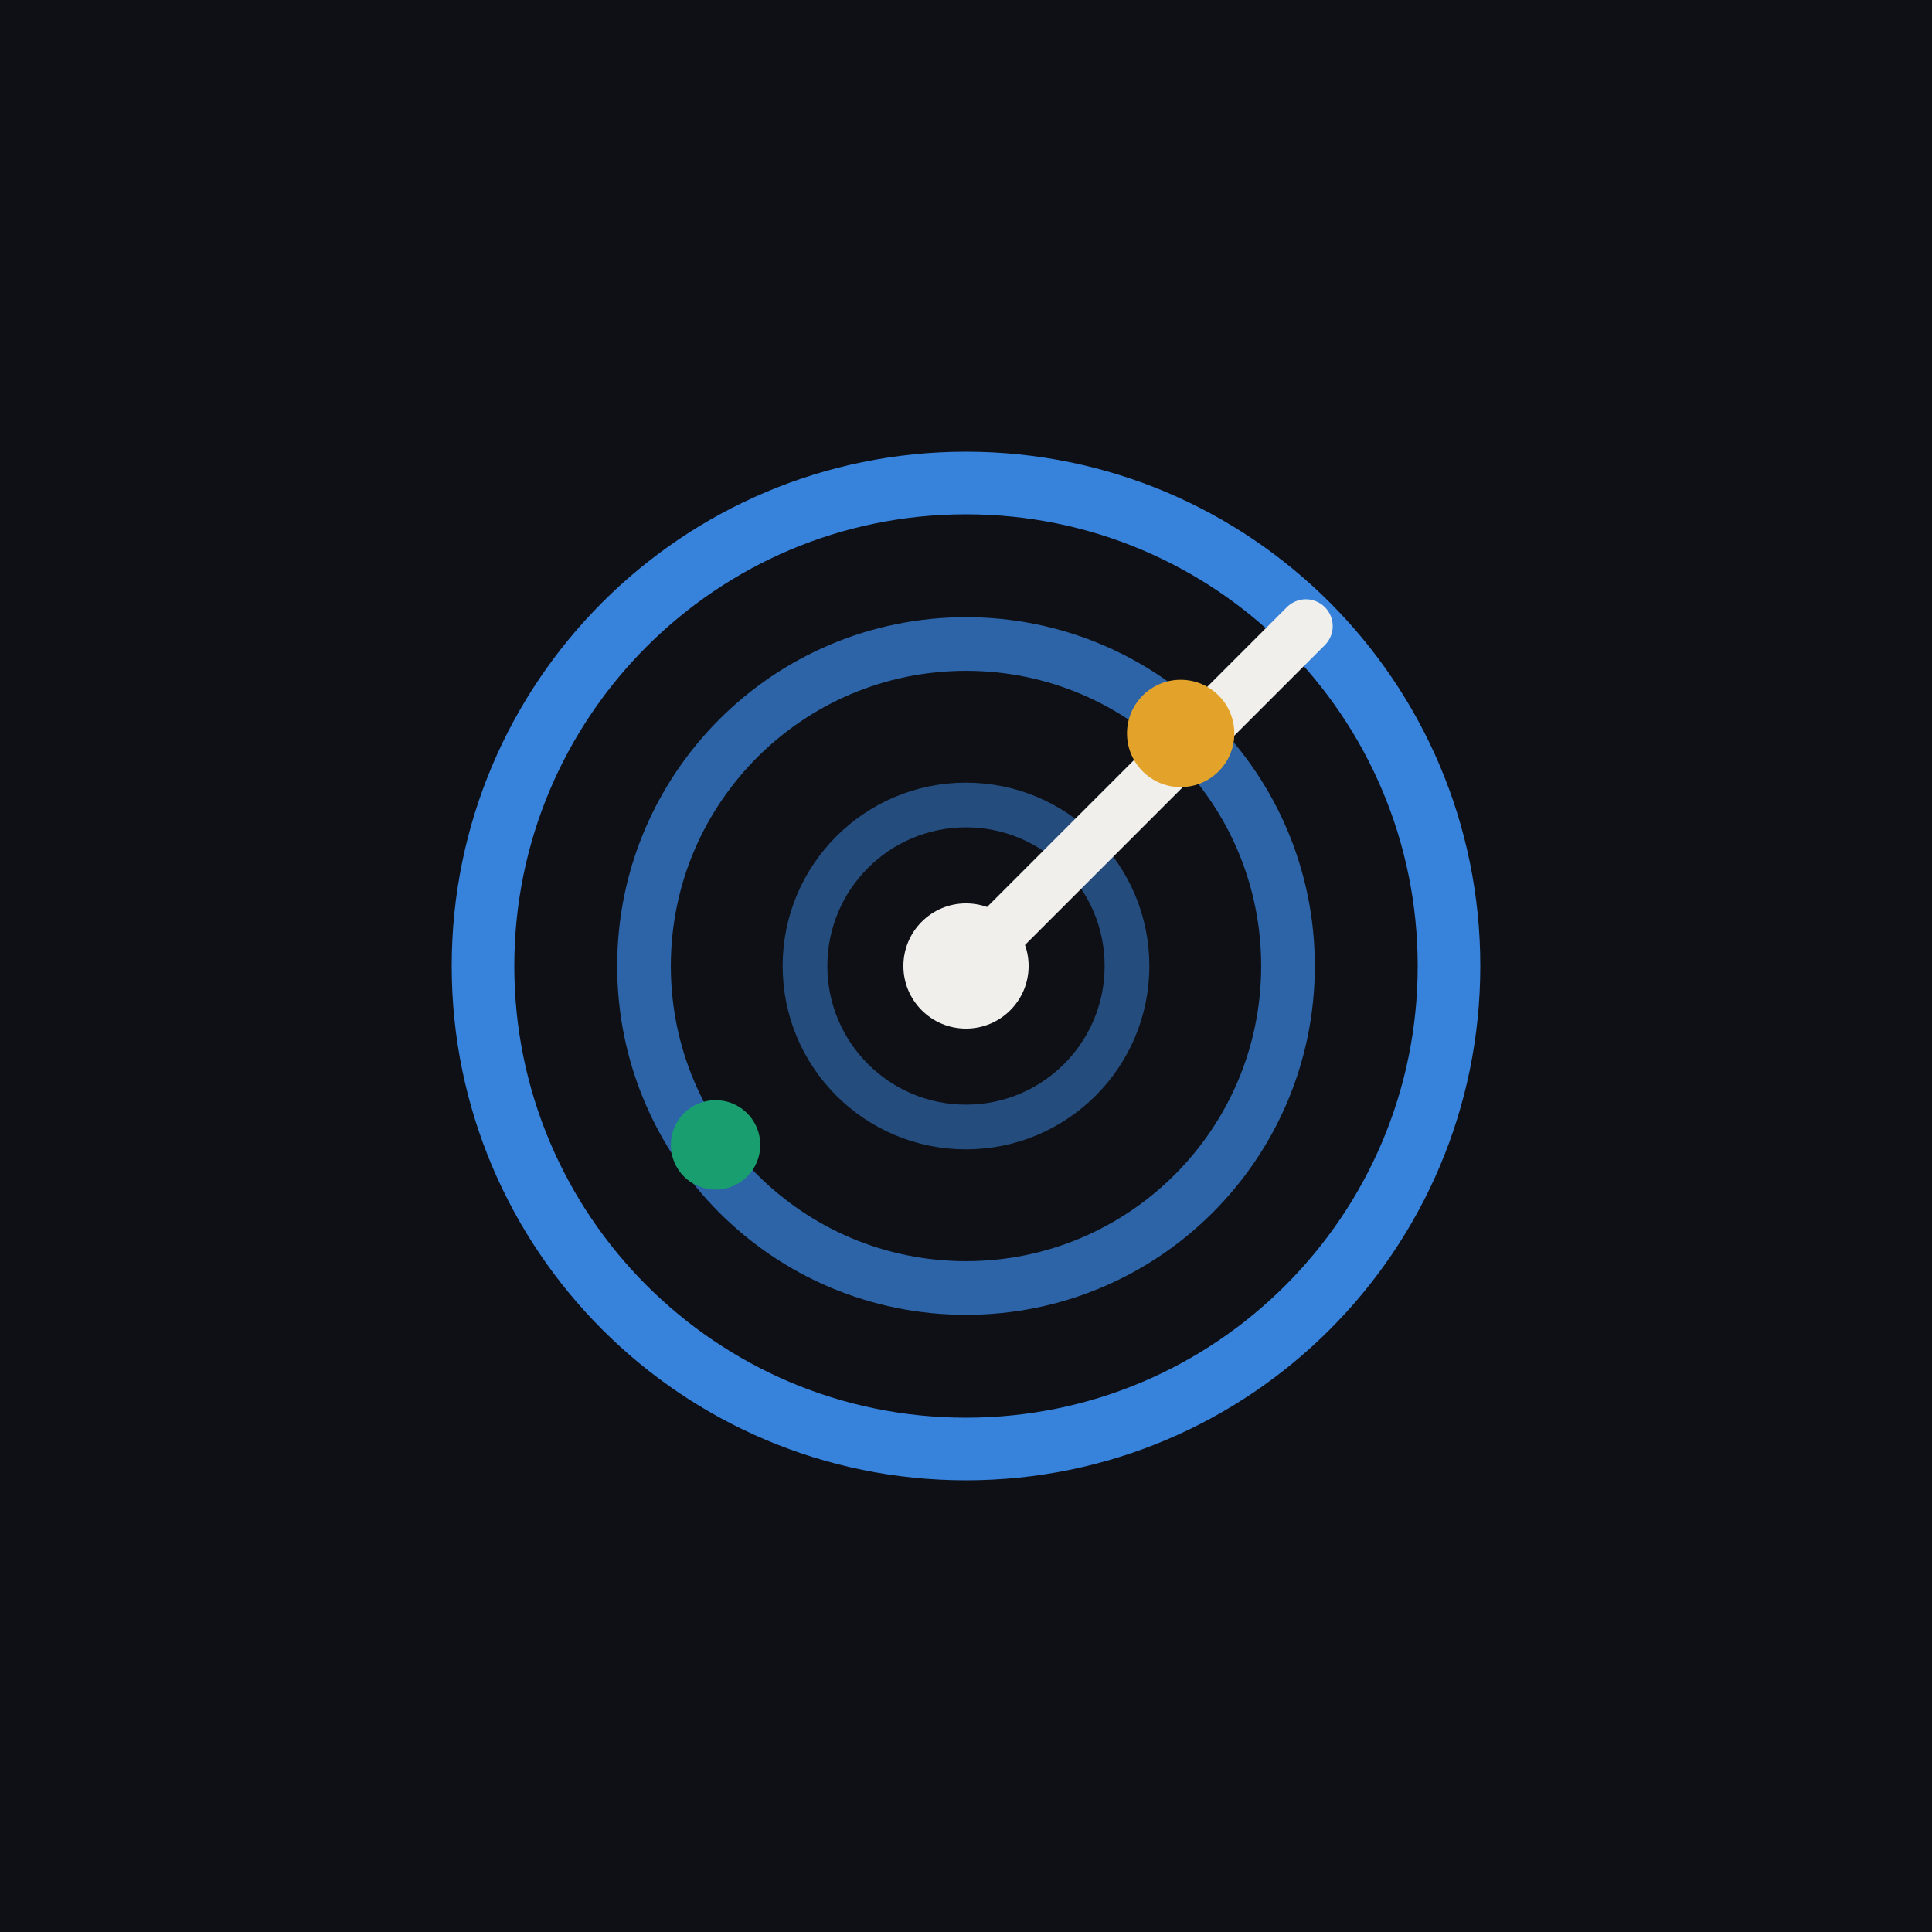
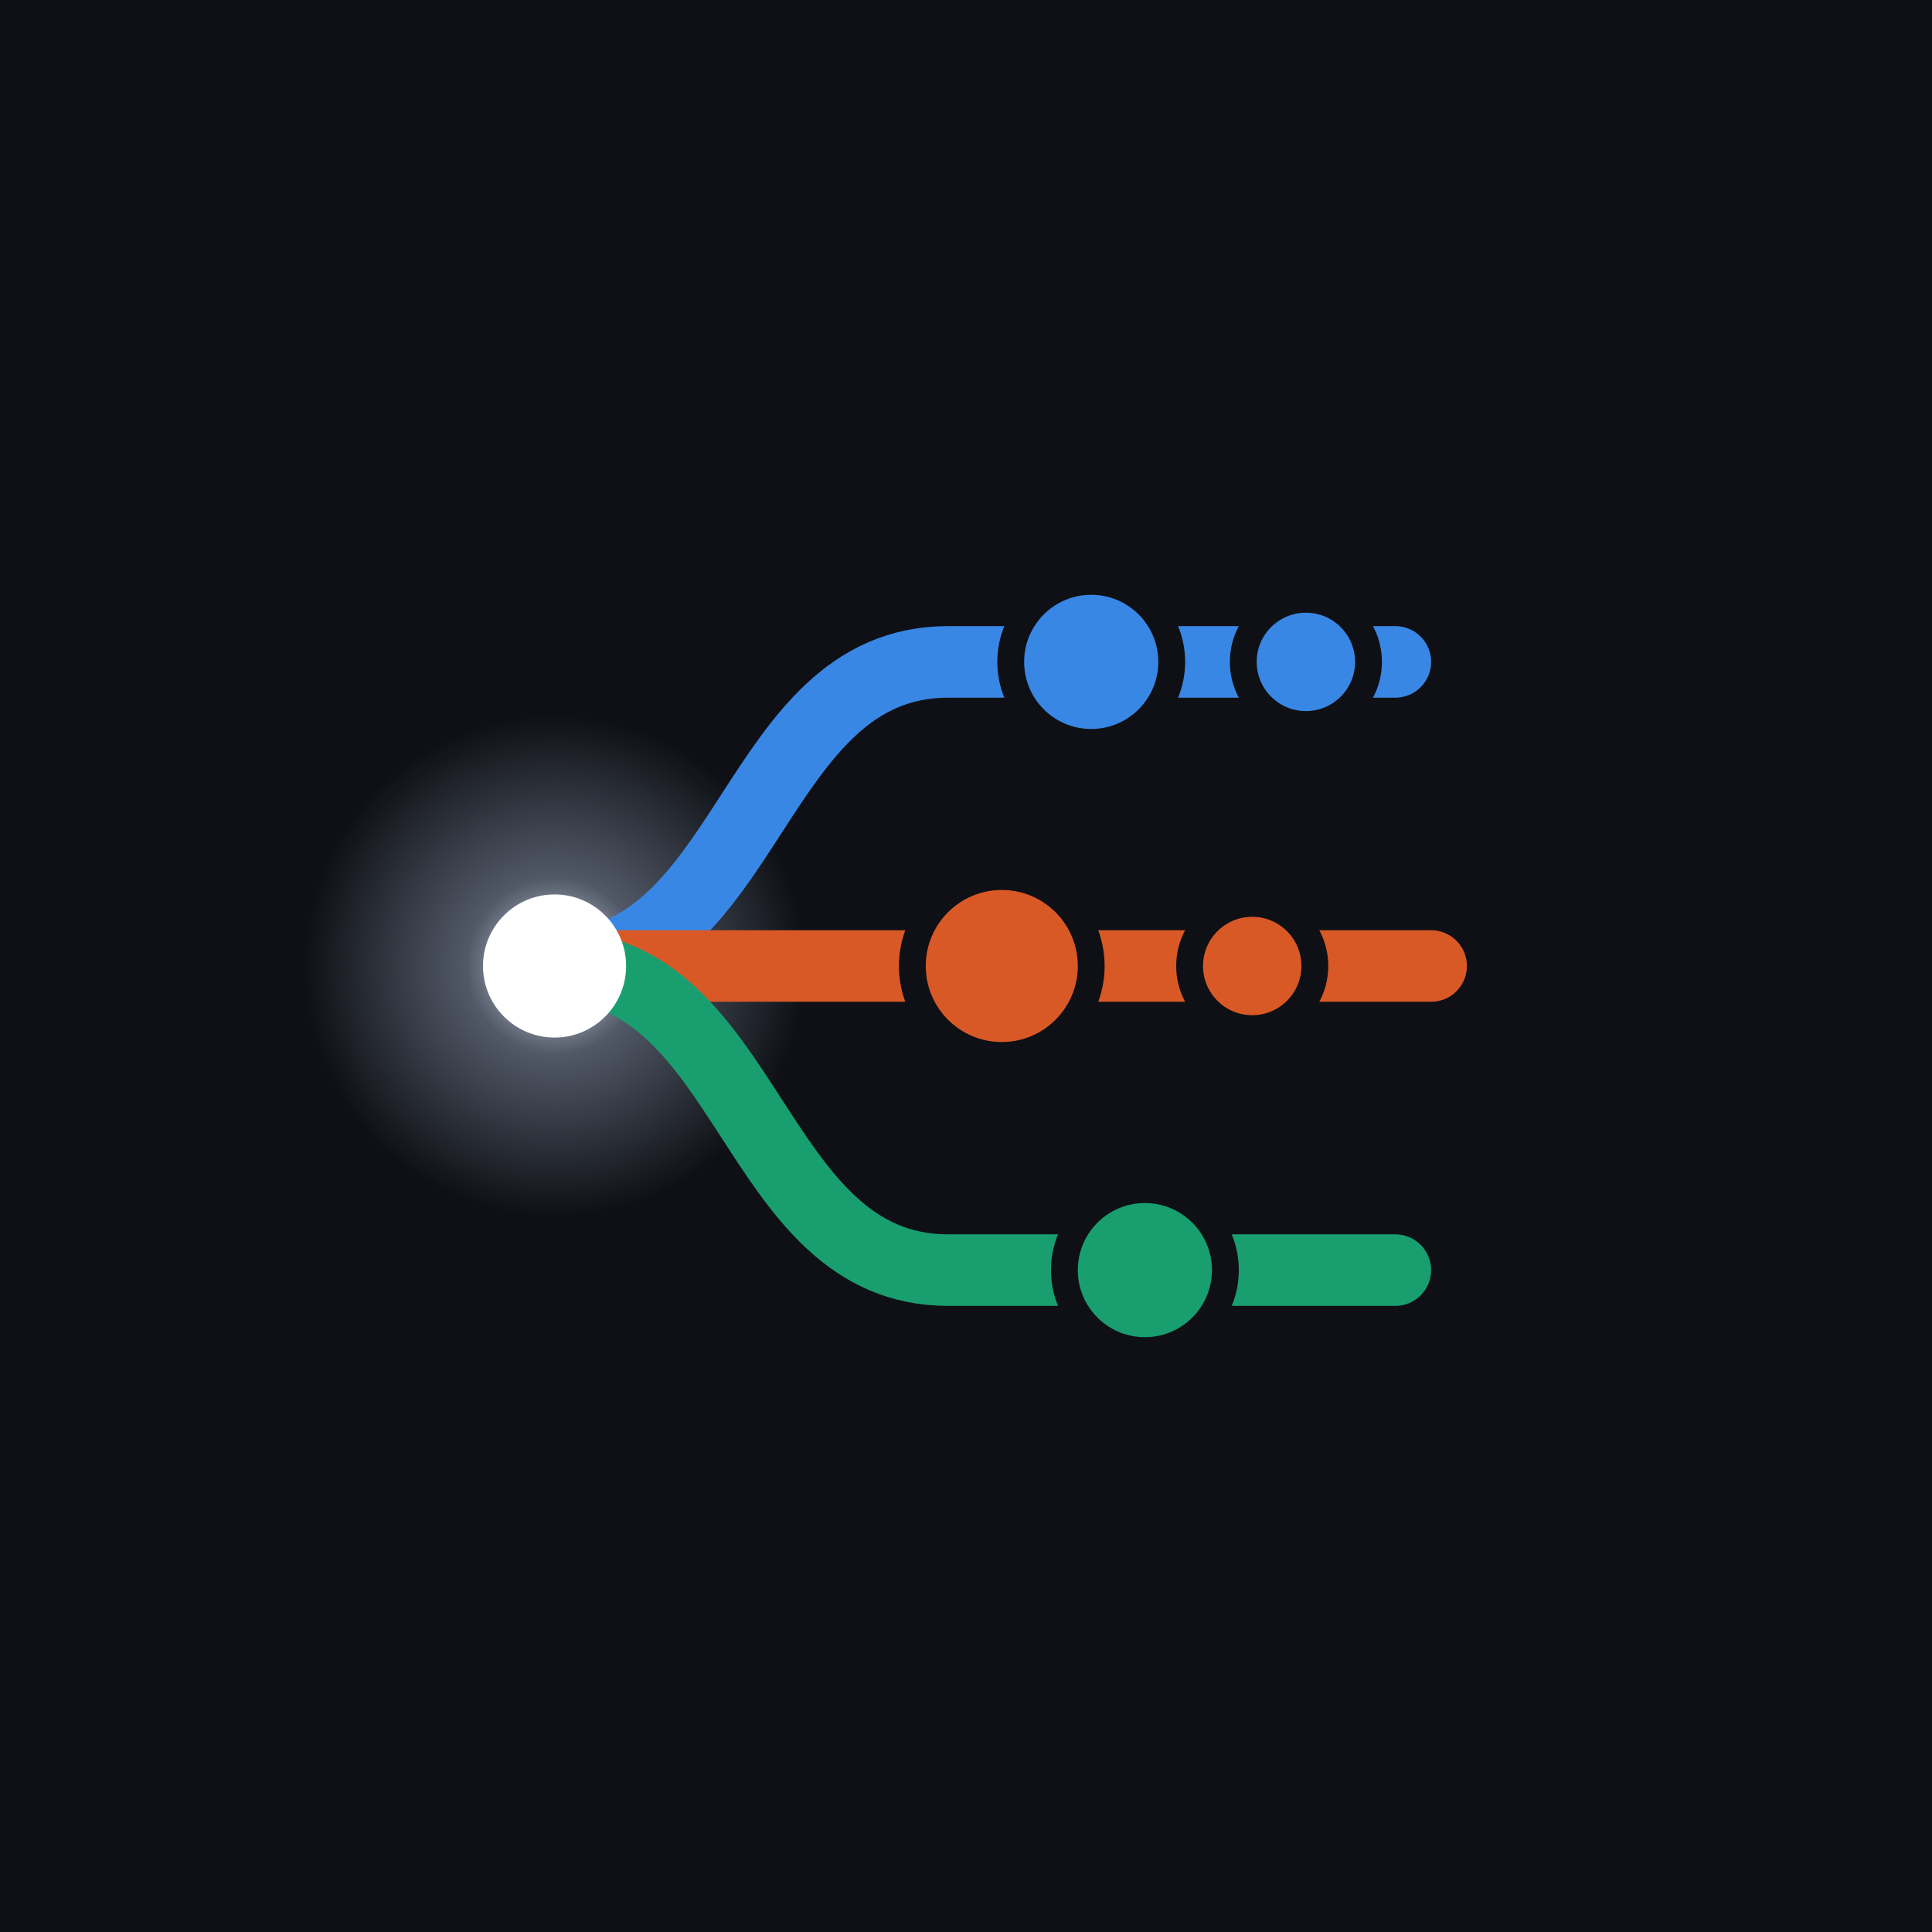
<svg xmlns="http://www.w3.org/2000/svg" viewBox="0 0 108 108">
+   <defs>
+     <radialGradient id="g">
+       <stop offset="0" stop-color="#fff" stop-opacity=".95" />
+       <stop offset=".35" stop-color="#cfe0ff" stop-opacity=".35" />
+       <stop offset="1" stop-color="#cfe0ff" stop-opacity="0" />
+     </radialGradient>
+   </defs>
  <rect width="108" height="108" fill="#0e1015" />
-   <g fill="none" stroke="#3987e5" stroke-linecap="round">
-     <circle cx="54" cy="54" r="27" stroke-width="3.5" opacity=".95" />
-     <circle cx="54" cy="54" r="18" stroke-width="3" opacity=".7" />
-     <circle cx="54" cy="54" r="9" stroke-width="2.5" opacity=".5" />
-     <path d="M54 54 L73 35" stroke="#f0efec" stroke-width="3" />
+   <circle cx="31" cy="54" r="14" fill="url(#g)" />
+   <g fill="none" stroke-width="4" stroke-linecap="round">
+     <path d="M31 54 C42 54 42 37 53 37 H78" stroke="#3987e5" />
+     <path d="M31 54 H80" stroke="#d95926" />
+     <path d="M31 54 C42 54 42 71 53 71 H78" stroke="#199e70" />
  </g>
-   <circle cx="54" cy="54" r="3.5" fill="#f0efec" />
-   <circle cx="66" cy="41" r="3" fill="#e3a32a" />
-   <circle cx="40" cy="64" r="2.5" fill="#199e70" />
+   <g stroke="#0e1015" stroke-width="1.5">
+     <circle cx="61" cy="37" r="4.5" fill="#3987e5" />
+     <circle cx="73" cy="37" r="3.5" fill="#3987e5" />
+     <circle cx="56" cy="54" r="5" fill="#d95926" />
+     <circle cx="70" cy="54" r="3.5" fill="#d95926" />
+     <circle cx="64" cy="71" r="4.5" fill="#199e70" />
+   </g>
+   <circle cx="31" cy="54" r="4" fill="#fff" />
</svg>
